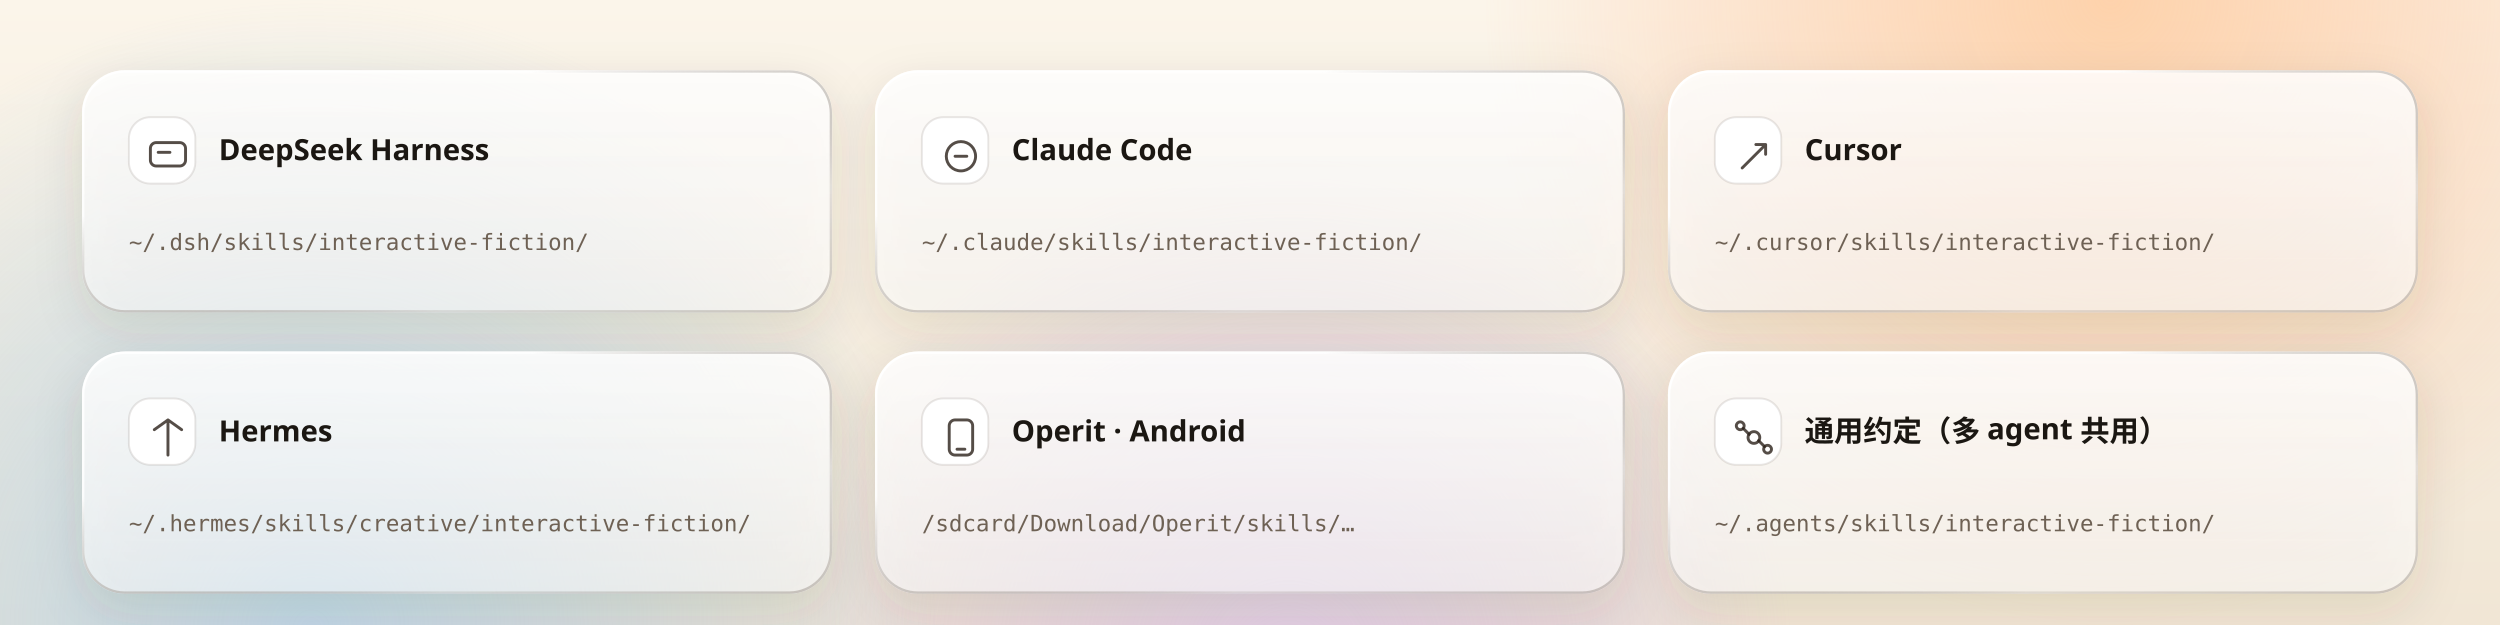
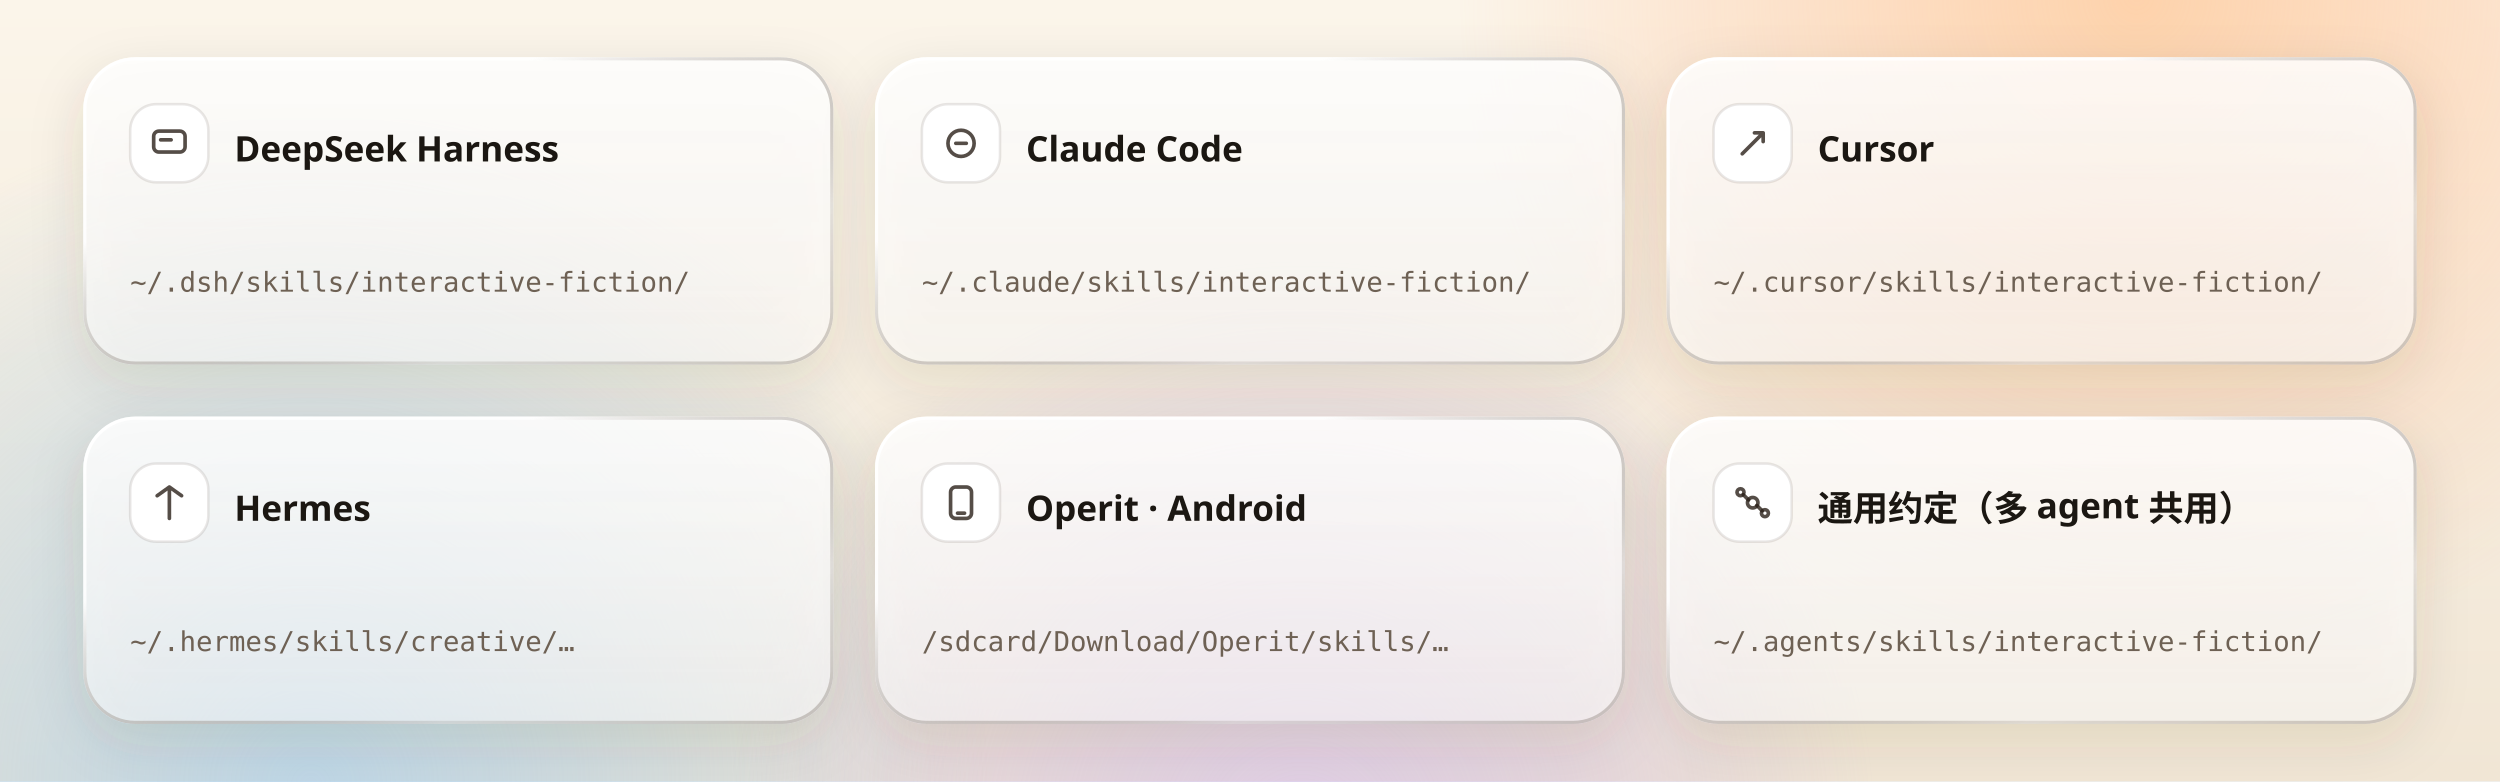
- <svg xmlns="http://www.w3.org/2000/svg" width="1280" height="320" viewBox="0 0 1280 320" role="img" aria-labelledby="ttl desc">
+ <svg xmlns="http://www.w3.org/2000/svg" width="960" height="300" viewBox="0 0 960 300" role="img" aria-labelledby="ttl desc">
  <defs>
    <linearGradient id="paper" x1="0" y1="0" x2="0" y2="1">
      <stop offset="0" stop-color="#FBF5EA" />
      <stop offset="1" stop-color="#F1E6D5" />
    </linearGradient>
    <radialGradient id="b1" cx="50%" cy="50%" r="50%">
      <stop offset="0" stop-color="#FFC08A" stop-opacity="0.65" />
      <stop offset="1" stop-color="#FFB183" stop-opacity="0" />
    </radialGradient>
    <radialGradient id="b2" cx="50%" cy="50%" r="50%">
      <stop offset="0" stop-color="#9FCDF0" stop-opacity="0.62" />
      <stop offset="1" stop-color="#8BC0E8" stop-opacity="0" />
    </radialGradient>
    <radialGradient id="b3" cx="50%" cy="50%" r="50%">
      <stop offset="0" stop-color="#D3BCF2" stop-opacity="0.55" />
      <stop offset="1" stop-color="#B49AE0" stop-opacity="0" />
    </radialGradient>
    <linearGradient id="card" x1="0" y1="0" x2="0" y2="1">
      <stop offset="0" stop-color="#FFFFFF" stop-opacity="0.84" />
      <stop offset="1" stop-color="#FFFFFF" stop-opacity="0.52" />
    </linearGradient>
    <linearGradient id="ring" x1="0" y1="0" x2="1" y2="1">
      <stop offset="0" stop-color="#FFFFFF" />
      <stop offset="0.30" stop-color="#FFFFFF" stop-opacity="0.80" />
      <stop offset="0.74" stop-color="#3C2D1E" stop-opacity="0.12" />
      <stop offset="1" stop-color="#3C2D1E" stop-opacity="0.24" />
    </linearGradient>
-     <filter id="lift" x="-14%" y="-24%" width="128%" height="152%">
-       <feDropShadow dx="0" dy="10" stdDeviation="12" flood-color="#4A3A2A" flood-opacity="0.18" />
+     <filter id="lift" x="-16%" y="-28%" width="132%" height="160%">
+       <feDropShadow dx="0" dy="8" stdDeviation="10" flood-color="#4A3A2A" flood-opacity="0.18" />
    </filter>
  </defs>
-   <rect width="1280" height="320" fill="url(#paper)" />
-   <circle cx="1080" cy="0" r="320" fill="url(#b1)" />
-   <circle cx="160" cy="320" r="320" fill="url(#b2)" />
-   <circle cx="660" cy="340" r="260" fill="url(#b3)" />
+   <rect width="960" height="300" fill="url(#paper)" />
+   <circle cx="820" cy="0" r="260" fill="url(#b1)" />
+   <circle cx="120" cy="300" r="260" fill="url(#b2)" />
+   <circle cx="500" cy="320" r="220" fill="url(#b3)" />
  <g font-family="'PingFang SC','Microsoft YaHei',system-ui,sans-serif">
-     <rect x="42" y="36" width="384" height="124" rx="22" fill="url(#card)" filter="url(#lift)" />
-     <rect x="42.6" y="36.6" width="382.8" height="122.8" rx="21.4" fill="none" stroke="url(#ring)" stroke-width="1.2" />
-     <rect x="66" y="60" width="34" height="34" rx="11" fill="#FFFFFF" stroke="#3C2D1E" stroke-opacity="0.11" stroke-width="1" />
-     <g transform="translate(74,68)" fill="none" stroke="#2B2119" stroke-opacity="0.80" stroke-width="1.5" stroke-linecap="round" stroke-linejoin="round">
+     <rect x="32" y="22" width="288" height="118" rx="20" fill="url(#card)" filter="url(#lift)" />
+     <rect x="32.6" y="22.6" width="286.8" height="116.8" rx="19.4" fill="none" stroke="url(#ring)" stroke-width="1.2" />
+     <rect x="50" y="40" width="30" height="30" rx="10" fill="#FFFFFF" stroke="#3C2D1E" stroke-opacity="0.11" />
+     <g transform="translate(57,47) scale(0.67)" fill="none" stroke="#2B2119" stroke-opacity="0.80" stroke-width="2.1" stroke-linecap="round" stroke-linejoin="round">
      <rect x="3" y="5" width="18" height="12" rx="3" />
      <path d="M7 10h6" />
    </g>
-     <text x="112" y="82" font-size="15" font-weight="600" fill="#1B1712">DeepSeek Harness</text>
-     <text x="66" y="128" font-family="ui-monospace,Consolas,monospace" font-size="11.5" fill="#6E6154">~/.dsh/skills/interactive-fiction/</text>
-     <rect x="448" y="36" width="384" height="124" rx="22" fill="url(#card)" filter="url(#lift)" />
-     <rect x="448.6" y="36.6" width="382.8" height="122.8" rx="21.4" fill="none" stroke="url(#ring)" stroke-width="1.2" />
-     <rect x="472" y="60" width="34" height="34" rx="11" fill="#FFFFFF" stroke="#3C2D1E" stroke-opacity="0.11" stroke-width="1" />
-     <g transform="translate(480,68)" fill="none" stroke="#2B2119" stroke-opacity="0.80" stroke-width="1.5" stroke-linecap="round" stroke-linejoin="round">
+     <text x="90" y="62" font-size="13.5" font-weight="600" fill="#1B1712">DeepSeek Harness</text>
+     <text x="50" y="112" font-family="ui-monospace,Consolas,monospace" font-size="10.5" fill="#6E6154">~/.dsh/skills/interactive-fiction/</text>
+     <rect x="336" y="22" width="288" height="118" rx="20" fill="url(#card)" filter="url(#lift)" />
+     <rect x="336.6" y="22.6" width="286.8" height="116.8" rx="19.4" fill="none" stroke="url(#ring)" stroke-width="1.2" />
+     <rect x="354" y="40" width="30" height="30" rx="10" fill="#FFFFFF" stroke="#3C2D1E" stroke-opacity="0.11" />
+     <g transform="translate(361,47) scale(0.67)" fill="none" stroke="#2B2119" stroke-opacity="0.80" stroke-width="2.1" stroke-linecap="round" stroke-linejoin="round">
      <circle cx="12" cy="12" r="7.5" />
      <path d="M9 12h6" />
    </g>
-     <text x="518" y="82" font-size="15" font-weight="600" fill="#1B1712">Claude Code</text>
-     <text x="472" y="128" font-family="ui-monospace,Consolas,monospace" font-size="11.5" fill="#6E6154">~/.claude/skills/interactive-fiction/</text>
-     <rect x="854" y="36" width="384" height="124" rx="22" fill="url(#card)" filter="url(#lift)" />
-     <rect x="854.6" y="36.6" width="382.8" height="122.8" rx="21.4" fill="none" stroke="url(#ring)" stroke-width="1.2" />
-     <rect x="878" y="60" width="34" height="34" rx="11" fill="#FFFFFF" stroke="#3C2D1E" stroke-opacity="0.11" stroke-width="1" />
-     <g transform="translate(886,68)" fill="none" stroke="#2B2119" stroke-opacity="0.80" stroke-width="1.5" stroke-linecap="round" stroke-linejoin="round">
+     <text x="394" y="62" font-size="13.5" font-weight="600" fill="#1B1712">Claude Code</text>
+     <text x="354" y="112" font-family="ui-monospace,Consolas,monospace" font-size="10.5" fill="#6E6154">~/.claude/skills/interactive-fiction/</text>
+     <rect x="640" y="22" width="288" height="118" rx="20" fill="url(#card)" filter="url(#lift)" />
+     <rect x="640.6" y="22.6" width="286.8" height="116.8" rx="19.4" fill="none" stroke="url(#ring)" stroke-width="1.2" />
+     <rect x="658" y="40" width="30" height="30" rx="10" fill="#FFFFFF" stroke="#3C2D1E" stroke-opacity="0.11" />
+     <g transform="translate(665,47) scale(0.67)" fill="none" stroke="#2B2119" stroke-opacity="0.80" stroke-width="2.1" stroke-linecap="round" stroke-linejoin="round">
      <path d="M6 18L18 6M13 6h5v5" />
    </g>
-     <text x="924" y="82" font-size="15" font-weight="600" fill="#1B1712">Cursor</text>
-     <text x="878" y="128" font-family="ui-monospace,Consolas,monospace" font-size="11.5" fill="#6E6154">~/.cursor/skills/interactive-fiction/</text>
-     <rect x="42" y="180" width="384" height="124" rx="22" fill="url(#card)" filter="url(#lift)" />
-     <rect x="42.6" y="180.6" width="382.8" height="122.8" rx="21.4" fill="none" stroke="url(#ring)" stroke-width="1.2" />
-     <rect x="66" y="204" width="34" height="34" rx="11" fill="#FFFFFF" stroke="#3C2D1E" stroke-opacity="0.11" stroke-width="1" />
-     <g transform="translate(74,212)" fill="none" stroke="#2B2119" stroke-opacity="0.80" stroke-width="1.5" stroke-linecap="round" stroke-linejoin="round">
+     <text x="698" y="62" font-size="13.5" font-weight="600" fill="#1B1712">Cursor</text>
+     <text x="658" y="112" font-family="ui-monospace,Consolas,monospace" font-size="10.5" fill="#6E6154">~/.cursor/skills/interactive-fiction/</text>
+     <rect x="32" y="160" width="288" height="118" rx="20" fill="url(#card)" filter="url(#lift)" />
+     <rect x="32.6" y="160.6" width="286.8" height="116.8" rx="19.4" fill="none" stroke="url(#ring)" stroke-width="1.2" />
+     <rect x="50" y="178" width="30" height="30" rx="10" fill="#FFFFFF" stroke="#3C2D1E" stroke-opacity="0.11" />
+     <g transform="translate(57,185) scale(0.67)" fill="none" stroke="#2B2119" stroke-opacity="0.80" stroke-width="2.1" stroke-linecap="round" stroke-linejoin="round">
      <path d="M12 3v18M5 8l7-5 7 5" />
    </g>
-     <text x="112" y="226" font-size="15" font-weight="600" fill="#1B1712">Hermes</text>
-     <text x="66" y="272" font-family="ui-monospace,Consolas,monospace" font-size="11.5" fill="#6E6154">~/.hermes/skills/creative/interactive-fiction/</text>
-     <rect x="448" y="180" width="384" height="124" rx="22" fill="url(#card)" filter="url(#lift)" />
-     <rect x="448.6" y="180.6" width="382.8" height="122.8" rx="21.4" fill="none" stroke="url(#ring)" stroke-width="1.2" />
-     <rect x="472" y="204" width="34" height="34" rx="11" fill="#FFFFFF" stroke="#3C2D1E" stroke-opacity="0.11" stroke-width="1" />
-     <g transform="translate(480,212)" fill="none" stroke="#2B2119" stroke-opacity="0.80" stroke-width="1.5" stroke-linecap="round" stroke-linejoin="round">
+     <text x="90" y="200" font-size="13.5" font-weight="600" fill="#1B1712">Hermes</text>
+     <text x="50" y="250" font-family="ui-monospace,Consolas,monospace" font-size="10.5" fill="#6E6154">~/.hermes/skills/creative/…</text>
+     <rect x="336" y="160" width="288" height="118" rx="20" fill="url(#card)" filter="url(#lift)" />
+     <rect x="336.6" y="160.6" width="286.8" height="116.8" rx="19.4" fill="none" stroke="url(#ring)" stroke-width="1.2" />
+     <rect x="354" y="178" width="30" height="30" rx="10" fill="#FFFFFF" stroke="#3C2D1E" stroke-opacity="0.11" />
+     <g transform="translate(361,185) scale(0.67)" fill="none" stroke="#2B2119" stroke-opacity="0.80" stroke-width="2.1" stroke-linecap="round" stroke-linejoin="round">
      <rect x="6" y="3" width="12" height="18" rx="3" />
      <path d="M10 18h4" />
    </g>
-     <text x="518" y="226" font-size="15" font-weight="600" fill="#1B1712">Operit · Android</text>
-     <text x="472" y="272" font-family="ui-monospace,Consolas,monospace" font-size="11.5" fill="#6E6154">/sdcard/Download/Operit/skills/…</text>
-     <rect x="854" y="180" width="384" height="124" rx="22" fill="url(#card)" filter="url(#lift)" />
-     <rect x="854.6" y="180.6" width="382.8" height="122.8" rx="21.4" fill="none" stroke="url(#ring)" stroke-width="1.2" />
-     <rect x="878" y="204" width="34" height="34" rx="11" fill="#FFFFFF" stroke="#3C2D1E" stroke-opacity="0.11" stroke-width="1" />
-     <g transform="translate(886,212)" fill="none" stroke="#2B2119" stroke-opacity="0.80" stroke-width="1.5" stroke-linecap="round" stroke-linejoin="round">
+     <text x="394" y="200" font-size="13.5" font-weight="600" fill="#1B1712">Operit · Android</text>
+     <text x="354" y="250" font-family="ui-monospace,Consolas,monospace" font-size="10.5" fill="#6E6154">/sdcard/Download/Operit/skills/…</text>
+     <rect x="640" y="160" width="288" height="118" rx="20" fill="url(#card)" filter="url(#lift)" />
+     <rect x="640.6" y="160.6" width="286.8" height="116.8" rx="19.4" fill="none" stroke="url(#ring)" stroke-width="1.2" />
+     <rect x="658" y="178" width="30" height="30" rx="10" fill="#FFFFFF" stroke="#3C2D1E" stroke-opacity="0.11" />
+     <g transform="translate(665,185) scale(0.67)" fill="none" stroke="#2B2119" stroke-opacity="0.80" stroke-width="2.1" stroke-linecap="round" stroke-linejoin="round">
      <circle cx="12" cy="12" r="3" />
      <circle cx="5" cy="6" r="2" />
      <circle cx="19" cy="18" r="2" />
      <path d="M6.6 7.4l3 3M14.4 13.6l3 3" />
    </g>
-     <text x="924" y="226" font-size="15" font-weight="600" fill="#1B1712">通用约定（多 agent 共用）</text>
-     <text x="878" y="272" font-family="ui-monospace,Consolas,monospace" font-size="11.5" fill="#6E6154">~/.agents/skills/interactive-fiction/</text>
+     <text x="698" y="200" font-size="13.5" font-weight="600" fill="#1B1712">通用约定（多 agent 共用）</text>
+     <text x="658" y="250" font-family="ui-monospace,Consolas,monospace" font-size="10.5" fill="#6E6154">~/.agents/skills/interactive-fiction/</text>
  </g>
</svg>
